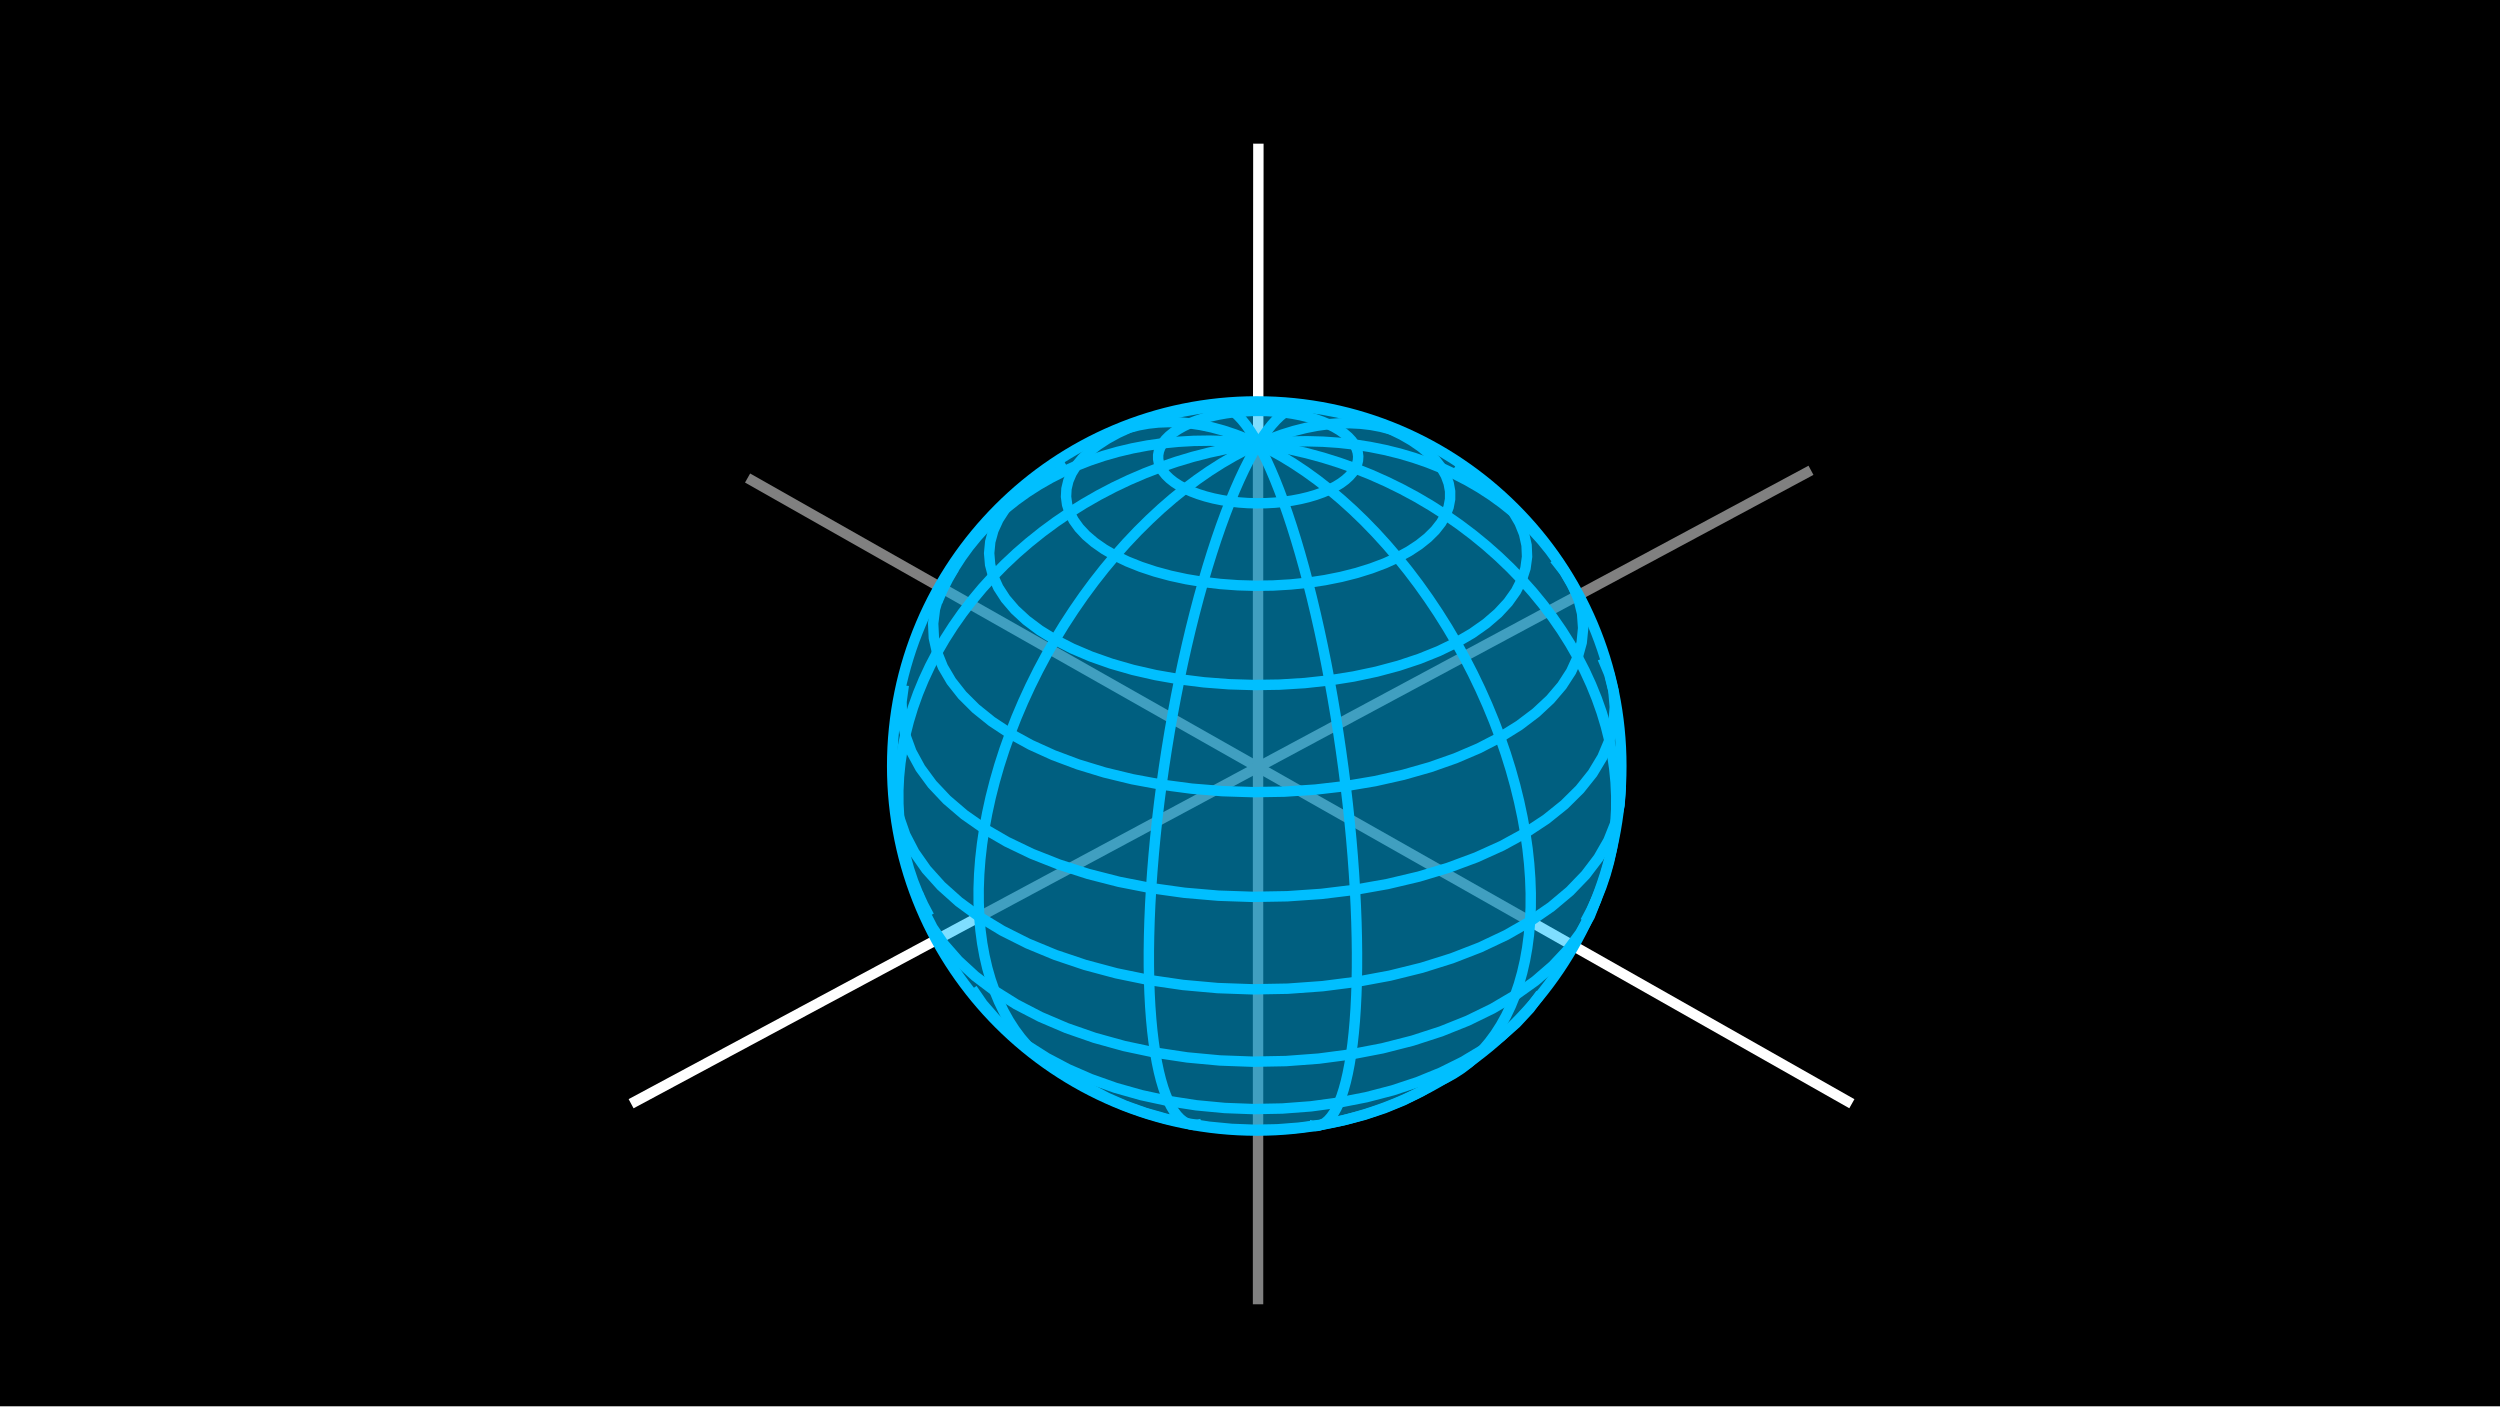
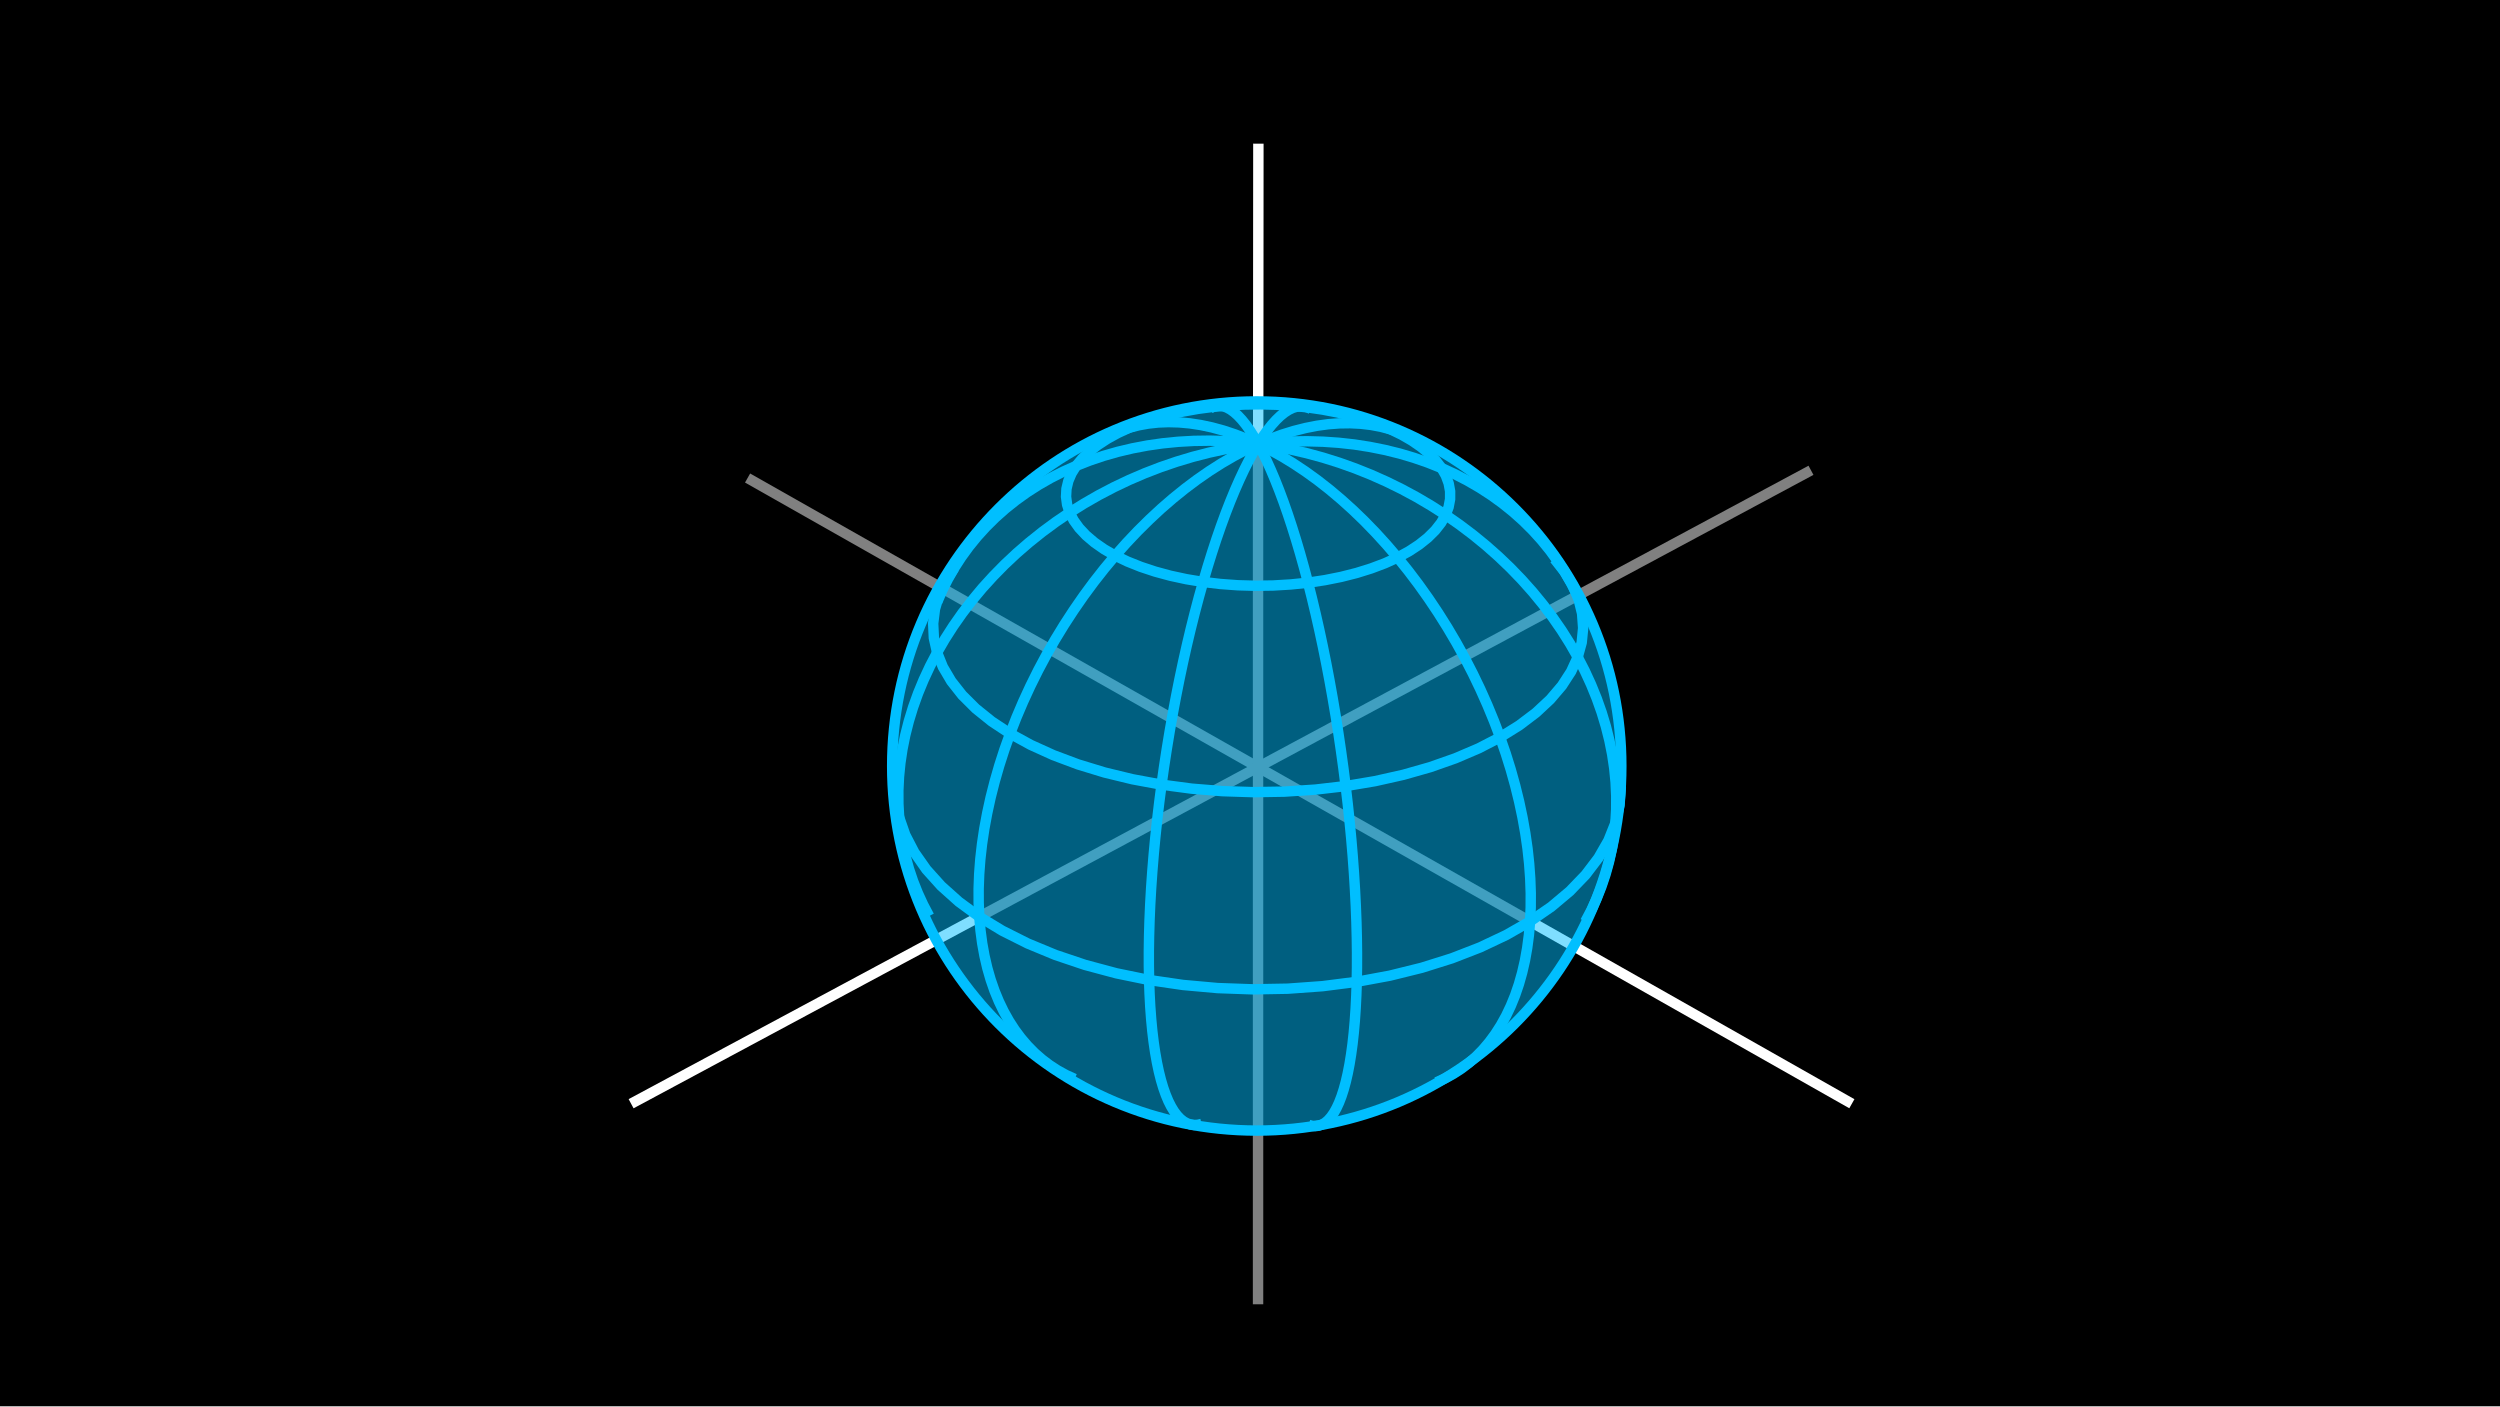
<svg xmlns="http://www.w3.org/2000/svg" fill="none" viewBox="0 0 240 135">
  <rect width="240" height="135" fill="black" />
  <g stroke="gray">
    <line x1="146.912" x2="71.768" y1="88.467" y2="45.89" />
    <line x1="173.854" x2="93.95" y1="45.148" y2="88.044" />
    <line x1="120.773" x2="120.773" y1="42.603" y2="125.211" />
  </g>
  <g stroke="white">
    <line x1="93.95" x2="60.585" y1="88.045" y2="105.957" />
    <line x1="177.779" x2="146.952" y1="105.957" y2="88.49" />
    <line x1="120.804" x2="120.786" y1="13.789" y2="42.621" />
  </g>
  <path fill="deepskyblue" fill-opacity=".5" d="M120.762 108.765c19.393 0 35.115-15.721 35.115-35.114 0-19.394-15.722-35.115-35.115-35.115S85.648 54.257 85.648 73.651c0 19.393 15.721 35.114 35.114 35.114" />
  <g stroke="deepskyblue">
    <path d="m120.782 42.621 1.136.567 1.142.632 1.144.7 1.144.762 1.142.827 1.135.888 1.128.95 1.116 1.007 1.102 1.063 1.085 1.118 1.065 1.17 1.043 1.217 1.018 1.264.99 1.307.959 1.348.926 1.383.891 1.417.853 1.447.813 1.473.771 1.494.727 1.513.681 1.528.634 1.538.584 1.545.535 1.548.483 1.546.43 1.542.377 1.532.323 1.52.268 1.503.214 1.484.158 1.46.104 1.433.049 1.403-.005 1.37-.059 1.333-.112 1.295-.165 1.253-.216 1.209-.267 1.162-.315 1.114-.364 1.064-.411 1.011-.455.957-.5.902-.541.845-.582.787-.62.729-.657.67-.692.609-.725.549-.756.489-.785.427-.813.367" />
    <path d="m120.782 42.621 1.564.234 1.564.298 1.561.361 1.554.423 1.544.486 1.529.545 1.512.606 1.491.663 1.465.72 1.437.775 1.405.828 1.371.88 1.332.927 1.29.975 1.247 1.02 1.199 1.06 1.149 1.1 1.097 1.136 1.043 1.17.986 1.201.926 1.23.867 1.253.804 1.275.74 1.295.675 1.311.608 1.324.542 1.333.474 1.34.405 1.344.337 1.345.268 1.342.199 1.338.13 1.33.062 1.32-.006 1.305-.074 1.29-.14 1.271-.206 1.251-.27 1.227-.334 1.202-.397 1.175-.457 1.145-.516 1.113-.574 1.08" />
    <path d="m120.782 42.621 1.571-.15 1.563-.087 1.552-.023 1.538.041 1.52.104 1.498.166 1.474.23 1.446.29 1.415.348 1.382.41 1.345.465 1.305.522 1.264.577 1.22.63 1.173.68 1.124.73 1.074.777 1.021.822.967.865.912.906.854.945.797.981.737 1.015.677 1.047.616 1.076.555 1.103.493 1.127" />
    <path d="m120.782 42.621 1.158-.485 1.148-.418 1.134-.35 1.12-.282 1.101-.215 1.081-.148 1.059-.08 1.035-.015 1.009.05.982.115.951.178.92.241.888.301.854.36.818.42.782.474.745.53" />
    <path d="m120.782 42.621.438-.68.433-.61.427-.538.421-.468.412-.396.404-.325.395-.255.384-.184.375-.116.363-.046.351.02.339.087.326.152" />
    <path d="m120.782 42.621-.398-.685-.393-.615-.387-.543-.382-.473-.374-.4-.367-.33-.358-.259-.35-.189-.34-.12-.329-.05-.32.016-.308.083-.297.148" />
    <path d="m120.782 42.621-1.128-.499-1.118-.43-1.105-.365-1.09-.296-1.072-.228-1.053-.16-1.031-.094-1.008-.027-.982.038-.954.103-.926.167-.895.23-.864.29-.831.35-.796.407-.76.465-.725.52" />
    <path d="m120.782 42.621-1.559-.17-1.552-.106-1.541-.042-1.525.022-1.508.086-1.486.148-1.461.21-1.434.272-1.403.331-1.368.391-1.333.45-1.293.504-1.251.56-1.208.613-1.16.664-1.114.714-1.063.762-1.01.807-.958.851-.902.892-.846.931-.788.968-.729 1.002-.67 1.035-.61 1.065-.549 1.092-.488 1.118" />
    <path d="m120.782 42.621-1.574.215-1.575.278-1.571.342-1.564.403-1.552.466-1.538.526-1.52.586-1.498.643-1.473.701-1.444.755-1.412.81-1.376.86-1.337.908-1.296.956-1.25 1-1.204 1.042-1.154 1.082-1.1 1.12-1.047 1.152-.988 1.185-.93 1.212-.869 1.24-.807 1.26-.742 1.28-.677 1.297-.61 1.311-.545 1.321-.476 1.33-.407 1.333-.339 1.335-.269 1.334-.2 1.33-.133 1.324-.064 1.313.005 1.302.072 1.287.138 1.27.205 1.25.27 1.227.331 1.204.395 1.177.456 1.148.515 1.12.573 1.085" />
    <path d="m120.782 42.621-1.166.552-1.171.62-1.174.683-1.174.748-1.171.812-1.164.873-1.156.934-1.145.991-1.129 1.05-1.113 1.101-1.091 1.153-1.069 1.203-1.043 1.248-1.014 1.292-.983 1.332-.948 1.37-.913 1.401-.874 1.431-.832 1.458-.79 1.481-.745 1.5-.697 1.514-.649 1.525-.599 1.533-.548 1.535-.495 1.536-.44 1.531-.388 1.523-.33 1.511-.277 1.495-.22 1.476-.164 1.454-.108 1.428-.052 1.4.003 1.365.06 1.331.112 1.293.166 1.253.22 1.21.27 1.164.321 1.116.37 1.068.418 1.015.464.963.508.909.552.853.593.796.632.739.67.68.707.62.74.562.772.501.802.441.83.381" />
    <path d="m120.782 42.621-.442.751-.446.82-.448.888-.448.955-.449 1.021-.448 1.085-.446 1.147-.442 1.207-.438 1.264-.432 1.32-.426 1.37-.417 1.42-.408 1.464-.398 1.507-.387 1.544-.374 1.58-.361 1.61-.346 1.635-.33 1.658-.314 1.675-.297 1.688-.278 1.697-.26 1.7-.24 1.7-.219 1.695-.199 1.685-.178 1.67-.155 1.652-.134 1.63-.112 1.601-.089 1.57-.066 1.535-.044 1.496-.022 1.454.001 1.407.023 1.359.045 1.306.066 1.252.088 1.194.108 1.134.129 1.073.148 1.009.167.944.185.877.203.81.22.741.237.671.251.602.267.532.28.462.293.391.306.322.317.252.327.183.337.115.346.048.354-.018.362-.084" />
    <path d="m120.782 42.621.401.756.405.825.406.894.407.961.407 1.027.406 1.09.404 1.153.401 1.213.397 1.27.392 1.324.385 1.377.379 1.426.369 1.47.361 1.513.35 1.551.339 1.585.326 1.616.313 1.642.299 1.663.284 1.681.268 1.693.251 1.702.235 1.706.216 1.705.198 1.7.179 1.69.16 1.673.14 1.656.119 1.633.1 1.605.079 1.573.059 1.537.038 1.499.018 1.455-.003 1.409-.022 1.359-.043 1.307-.062 1.252-.081 1.193-.1 1.134-.118 1.071-.137 1.008-.153.942-.17.875-.186.806-.201.738-.216.668-.23.598-.244.528-.255.457-.268.386-.279.317-.289.246-.298.178-.307.109-.315.042-.322-.025-.329-.09" />
-     <path d="m127.625 46.997.573-.293.512-.314.45-.334.382-.35.314-.364.242-.374.17-.38.097-.387.023-.387-.049-.386-.122-.382-.193-.374-.261-.364-.328-.352-.391-.336-.451-.319-.508-.3-.561-.278-.608-.254-.653-.229-.691-.202-.725-.174-.753-.145-.777-.115-.794-.084-.807-.053-.813-.02-.814.011-.809.042-.799.075-.782.105-.761.136-.734.165-.702.194-.664.221-.622.247-.575.27-.524.293-.469.313-.409.332-.347.347-.281.361-.213.371-.143.38-.072.384.002.387.074.387.149.383.221.377.292.367.362.354.43.34.494.32.555.3.611.277.664.25.71.223.751.193.787.161.816.128.837.094.853.06.862.023.862-.013.856-.047.843-.084.823-.117.796-.152.763-.183.724-.213.678-.243z" />
    <path d="m134.164 53.522 1.094-.596.971-.637.843-.674.708-.704.57-.727.429-.745.286-.756.144-.762.002-.76-.138-.756-.274-.743-.408-.725-.535-.703-.657-.675-.774-.645-.882-.608-.984-.569-1.079-.525-1.163-.48-1.241-.43-1.309-.38-1.368-.327-1.417-.27-1.458-.215-1.488-.157-1.509-.097-1.521-.039-1.521.02-1.514.08-1.495.14-1.467.195-1.431.254-1.383.31-1.327.363-1.261.415-1.187.465-1.105.512-1.012.555-.913.597-.807.633-.692.666-.572.695-.446.72-.314.736-.179.752-.04.76.102.761.243.76.387.748.527.733.667.712.803.683.933.65 1.057.61 1.174.563 1.281.512 1.38.457 1.465.397 1.54.332 1.601.265 1.648.194 1.68.123 1.697.048 1.7-.025 1.687-.1 1.66-.17 1.616-.244 1.56-.312 1.489-.377 1.407-.439 1.313-.495z" />
-     <path d="m139.783 44.618 1.387.801 1.252.86 1.107.911.952.96.786 1.003.612 1.038.431 1.067.241 1.088.047 1.101-.151 1.107-.354 1.104-.556 1.091-.758 1.07-.959 1.037-1.153.997-1.343.947-1.523.888-1.692.82-1.848.743-1.99.66-2.114.566-2.221.47-2.306.367-2.371.26-2.414.15-2.433.038-2.429-.074-2.403-.185-2.354-.294-2.282-.4-2.19-.5-2.078-.598-1.948-.686-1.802-.768-1.642-.842-1.469-.907-1.286-.964-1.095-1.01-.898-1.049-.698-1.076-.495-1.096-.292-1.105-.092-1.106.106-1.097.298-1.082.485-1.059.664-1.027.836-.989.998-.946 1.151-.896 1.292-.84 1.424-.783" />
    <path d="m149.23 53.665.981 1.247.776 1.294.56 1.335.334 1.364.101 1.386-.139 1.396-.384 1.395-.633 1.384-.88 1.36-1.128 1.323-1.37 1.275-1.605 1.214-1.832 1.141-2.044 1.056-2.242.958-2.421.852-2.58.734-2.716.61-2.825.475-2.908.337-2.963.195-2.987.05-2.983-.096-2.949-.24-2.886-.383-2.794-.519-2.676-.649-2.533-.773-2.369-.886-2.183-.99-1.98-1.084-1.764-1.165-1.534-1.235-1.297-1.29-1.053-1.337-.806-1.368-.557-1.388-.31-1.396-.067-1.393.171-1.38.402-1.356.625-1.322.838-1.28" />
-     <path d="m153.851 63.201.639 1.524.393 1.561.138 1.587-.126 1.602-.395 1.604-.668 1.592-.944 1.568-1.218 1.528-1.488 1.475-1.751 1.406-2.004 1.322-2.243 1.226-2.466 1.114-2.667.991-2.847.855-3 .71-3.125.555-3.219.393-3.28.227-3.309.058-3.303-.113-3.265-.28-3.193-.446-3.089-.606-2.955-.757-2.794-.9-2.608-1.03-2.399-1.152-2.17-1.258-1.929-1.35-1.67-1.429-1.408-1.493-1.135-1.542-.86-1.576-.586-1.597-.313-1.604-.046-1.598.215-1.579" />
    <path d="m155.453 73.916.145 1.684-.122 1.701-.397 1.703-.675 1.691-.955 1.665-1.235 1.624-1.51 1.568-1.779 1.495-2.037 1.406-2.281 1.304-2.508 1.186-2.716 1.054-2.898.91-3.055.756-3.182.59-3.279.419-3.342.242-3.37.061-3.366-.12-3.326-.299-3.252-.475-3.146-.645-3.009-.806-2.845-.958-2.653-1.098-2.44-1.225-2.208-1.338-1.959-1.436-1.697-1.52-1.427-1.586-1.15-1.639-.87-1.674-.59-1.696-.315-1.703-.04-1.696" />
-     <path d="m153.275 86.275-.654 1.663-.92 1.637-1.182 1.594-1.441 1.538-1.694 1.465-1.935 1.378-2.164 1.275-2.377 1.16-2.569 1.03-2.741.889-2.886.737-3.005.577-3.094.408-3.153.236-3.18.06-3.175-.117-3.139-.293-3.069-.463-2.971-.63-2.844-.787-2.69-.936-2.512-1.073-2.313-1.199-2.095-1.309-1.863-1.408-1.617-1.489-1.363-1.557-1.102-1.609-.839-1.647-.575-1.669" />
-     <path d="m147.906 95.405-1.063 1.438-1.287 1.385-1.504 1.317-1.712 1.236-1.907 1.143-2.089 1.037-2.253.92-2.397.794-2.522.657-2.621.513-2.698.364-2.746.209-2.77.053-2.766-.104-2.734-.26-2.677-.413-2.593-.561-2.485-.702-2.355-.835-2.205-.96-2.034-1.072-1.849-1.174-1.649-1.264-1.439-1.34-1.219-1.403-.994-1.453" />
-     <path d="m103.16 103.575 1.489.947 1.632.863 1.761.771 1.876.67 1.975.562 2.057.448 2.12.33 2.163.208 2.187.083 2.19-.042 2.173-.168 2.135-.29 2.078-.41 2.003-.526 1.908-.636 1.798-.738 1.673-.834 1.534-.921" />
    <path d="M120.648 108.536c19.33 0 35-15.67 35-35s-15.67-35-35-35-35 15.67-35 35 15.67 35 35 35Z" />
  </g>
</svg>
